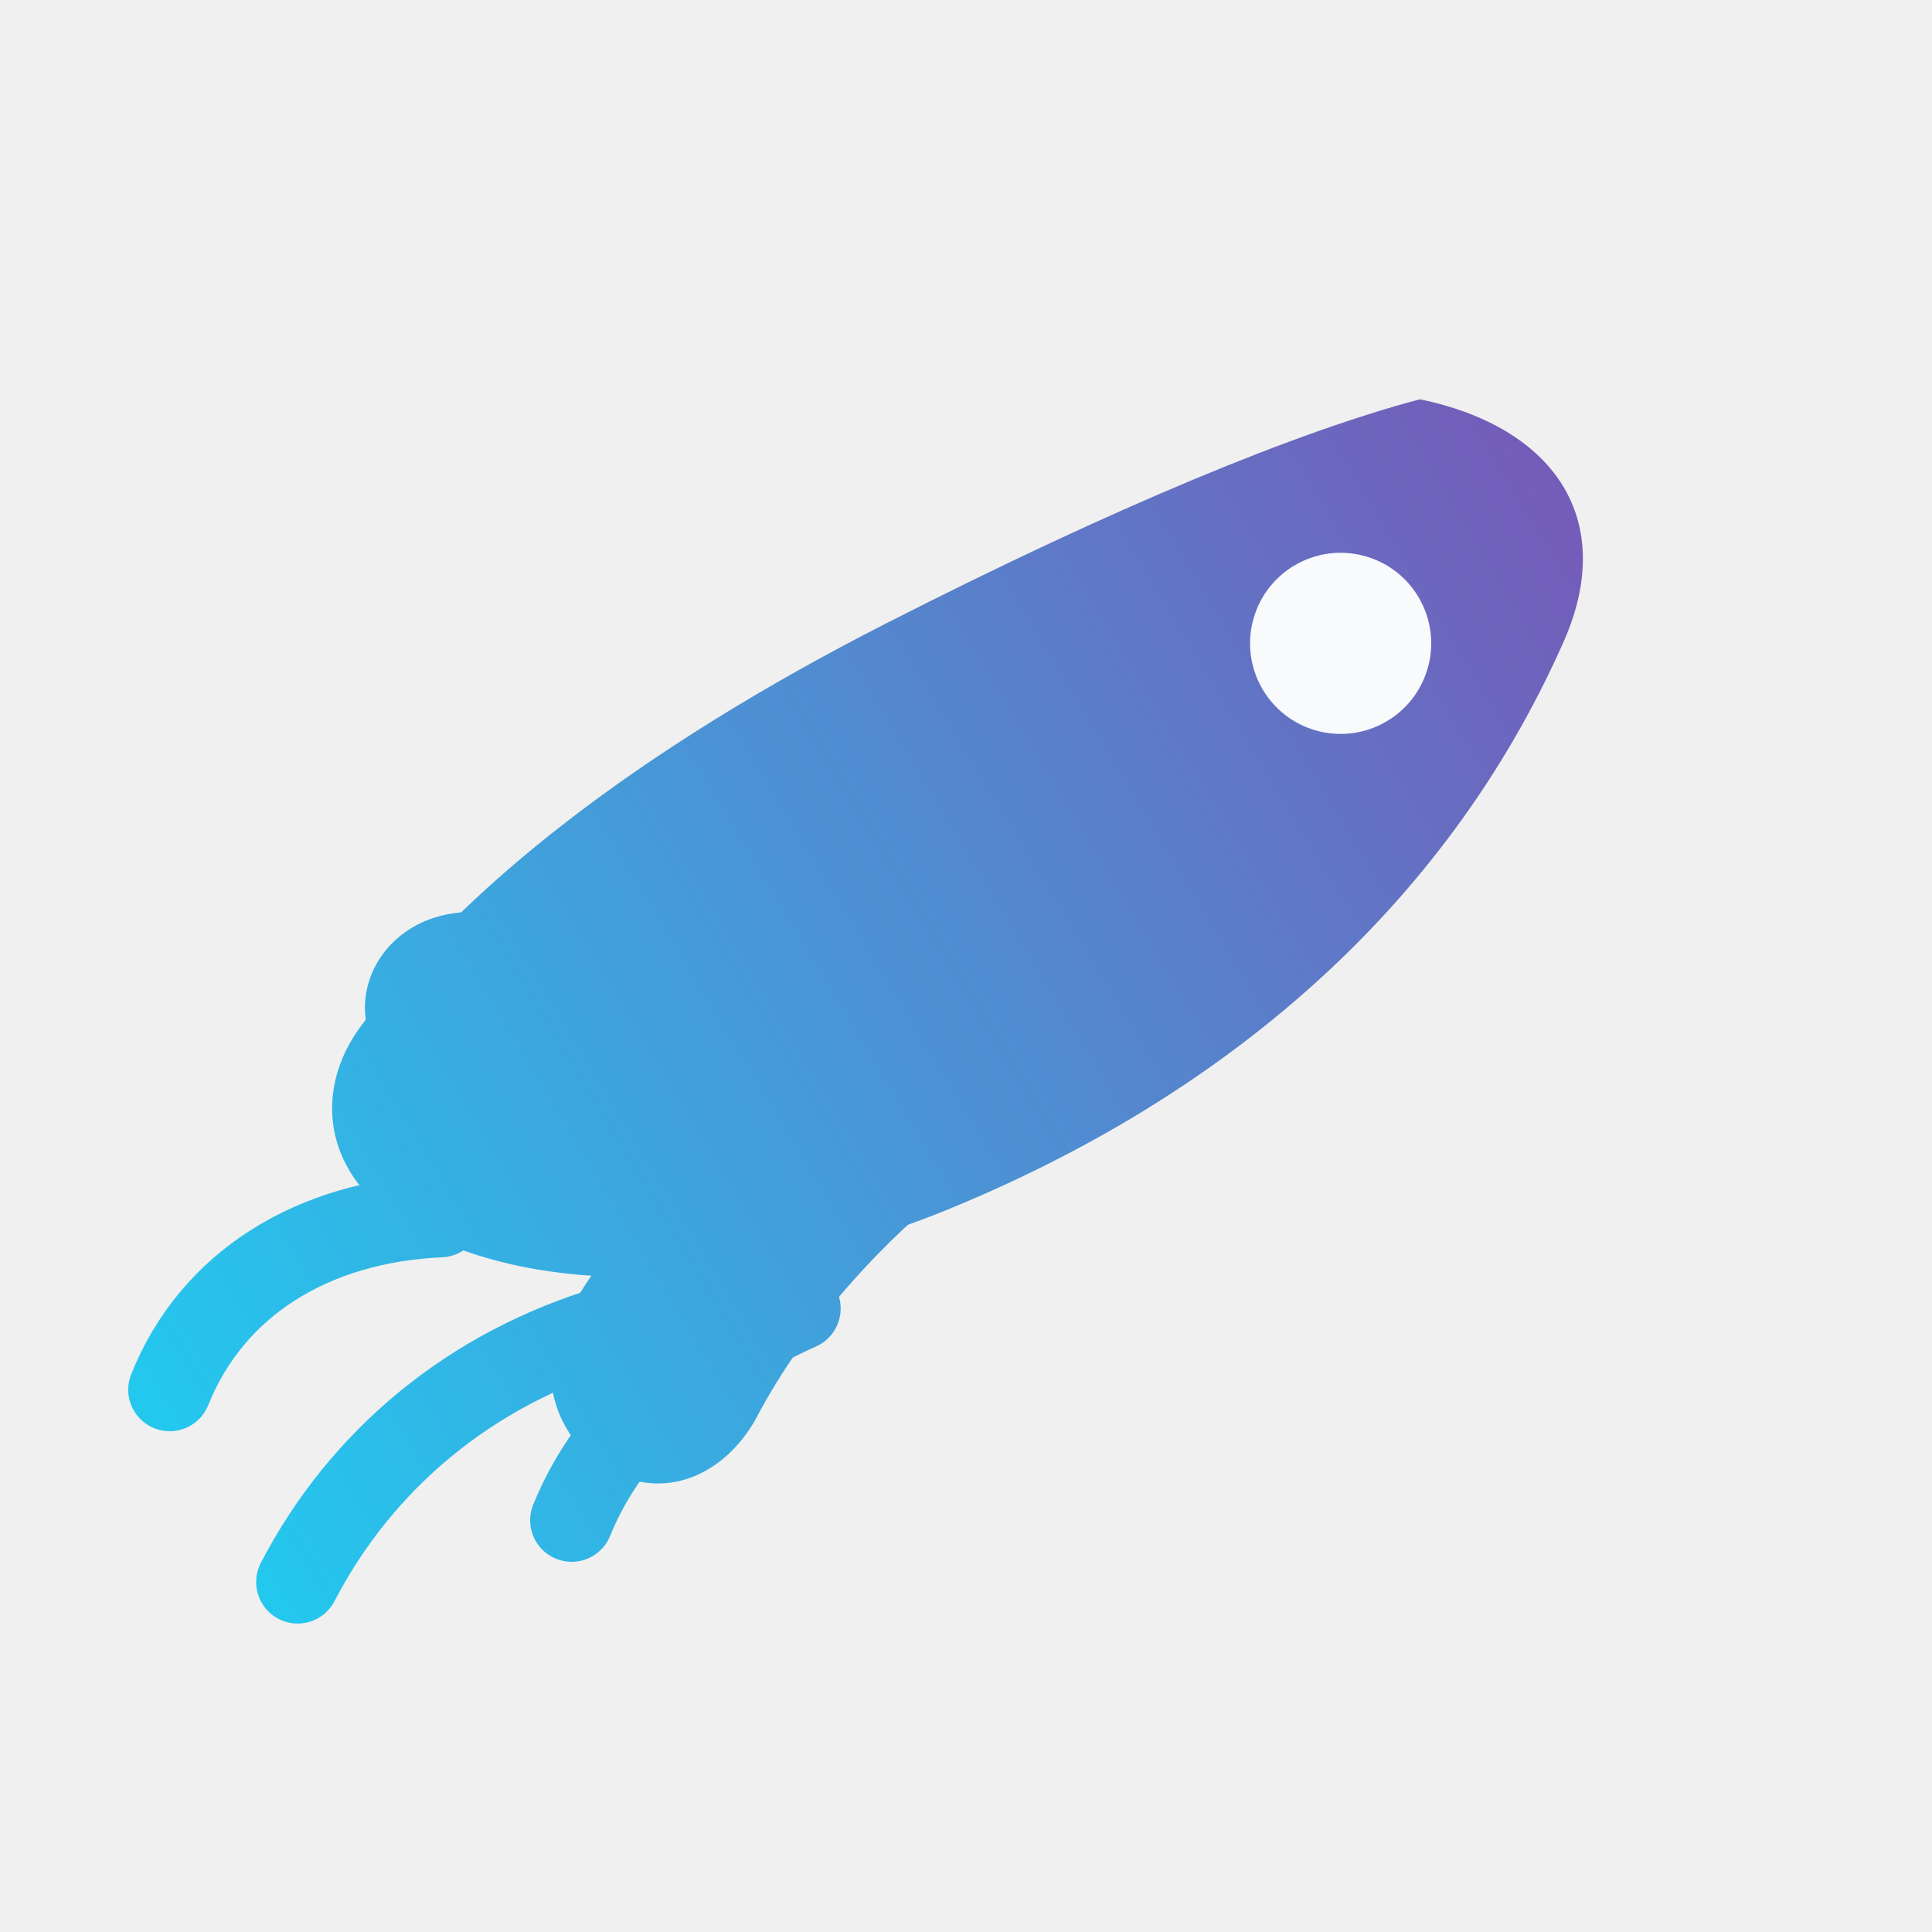
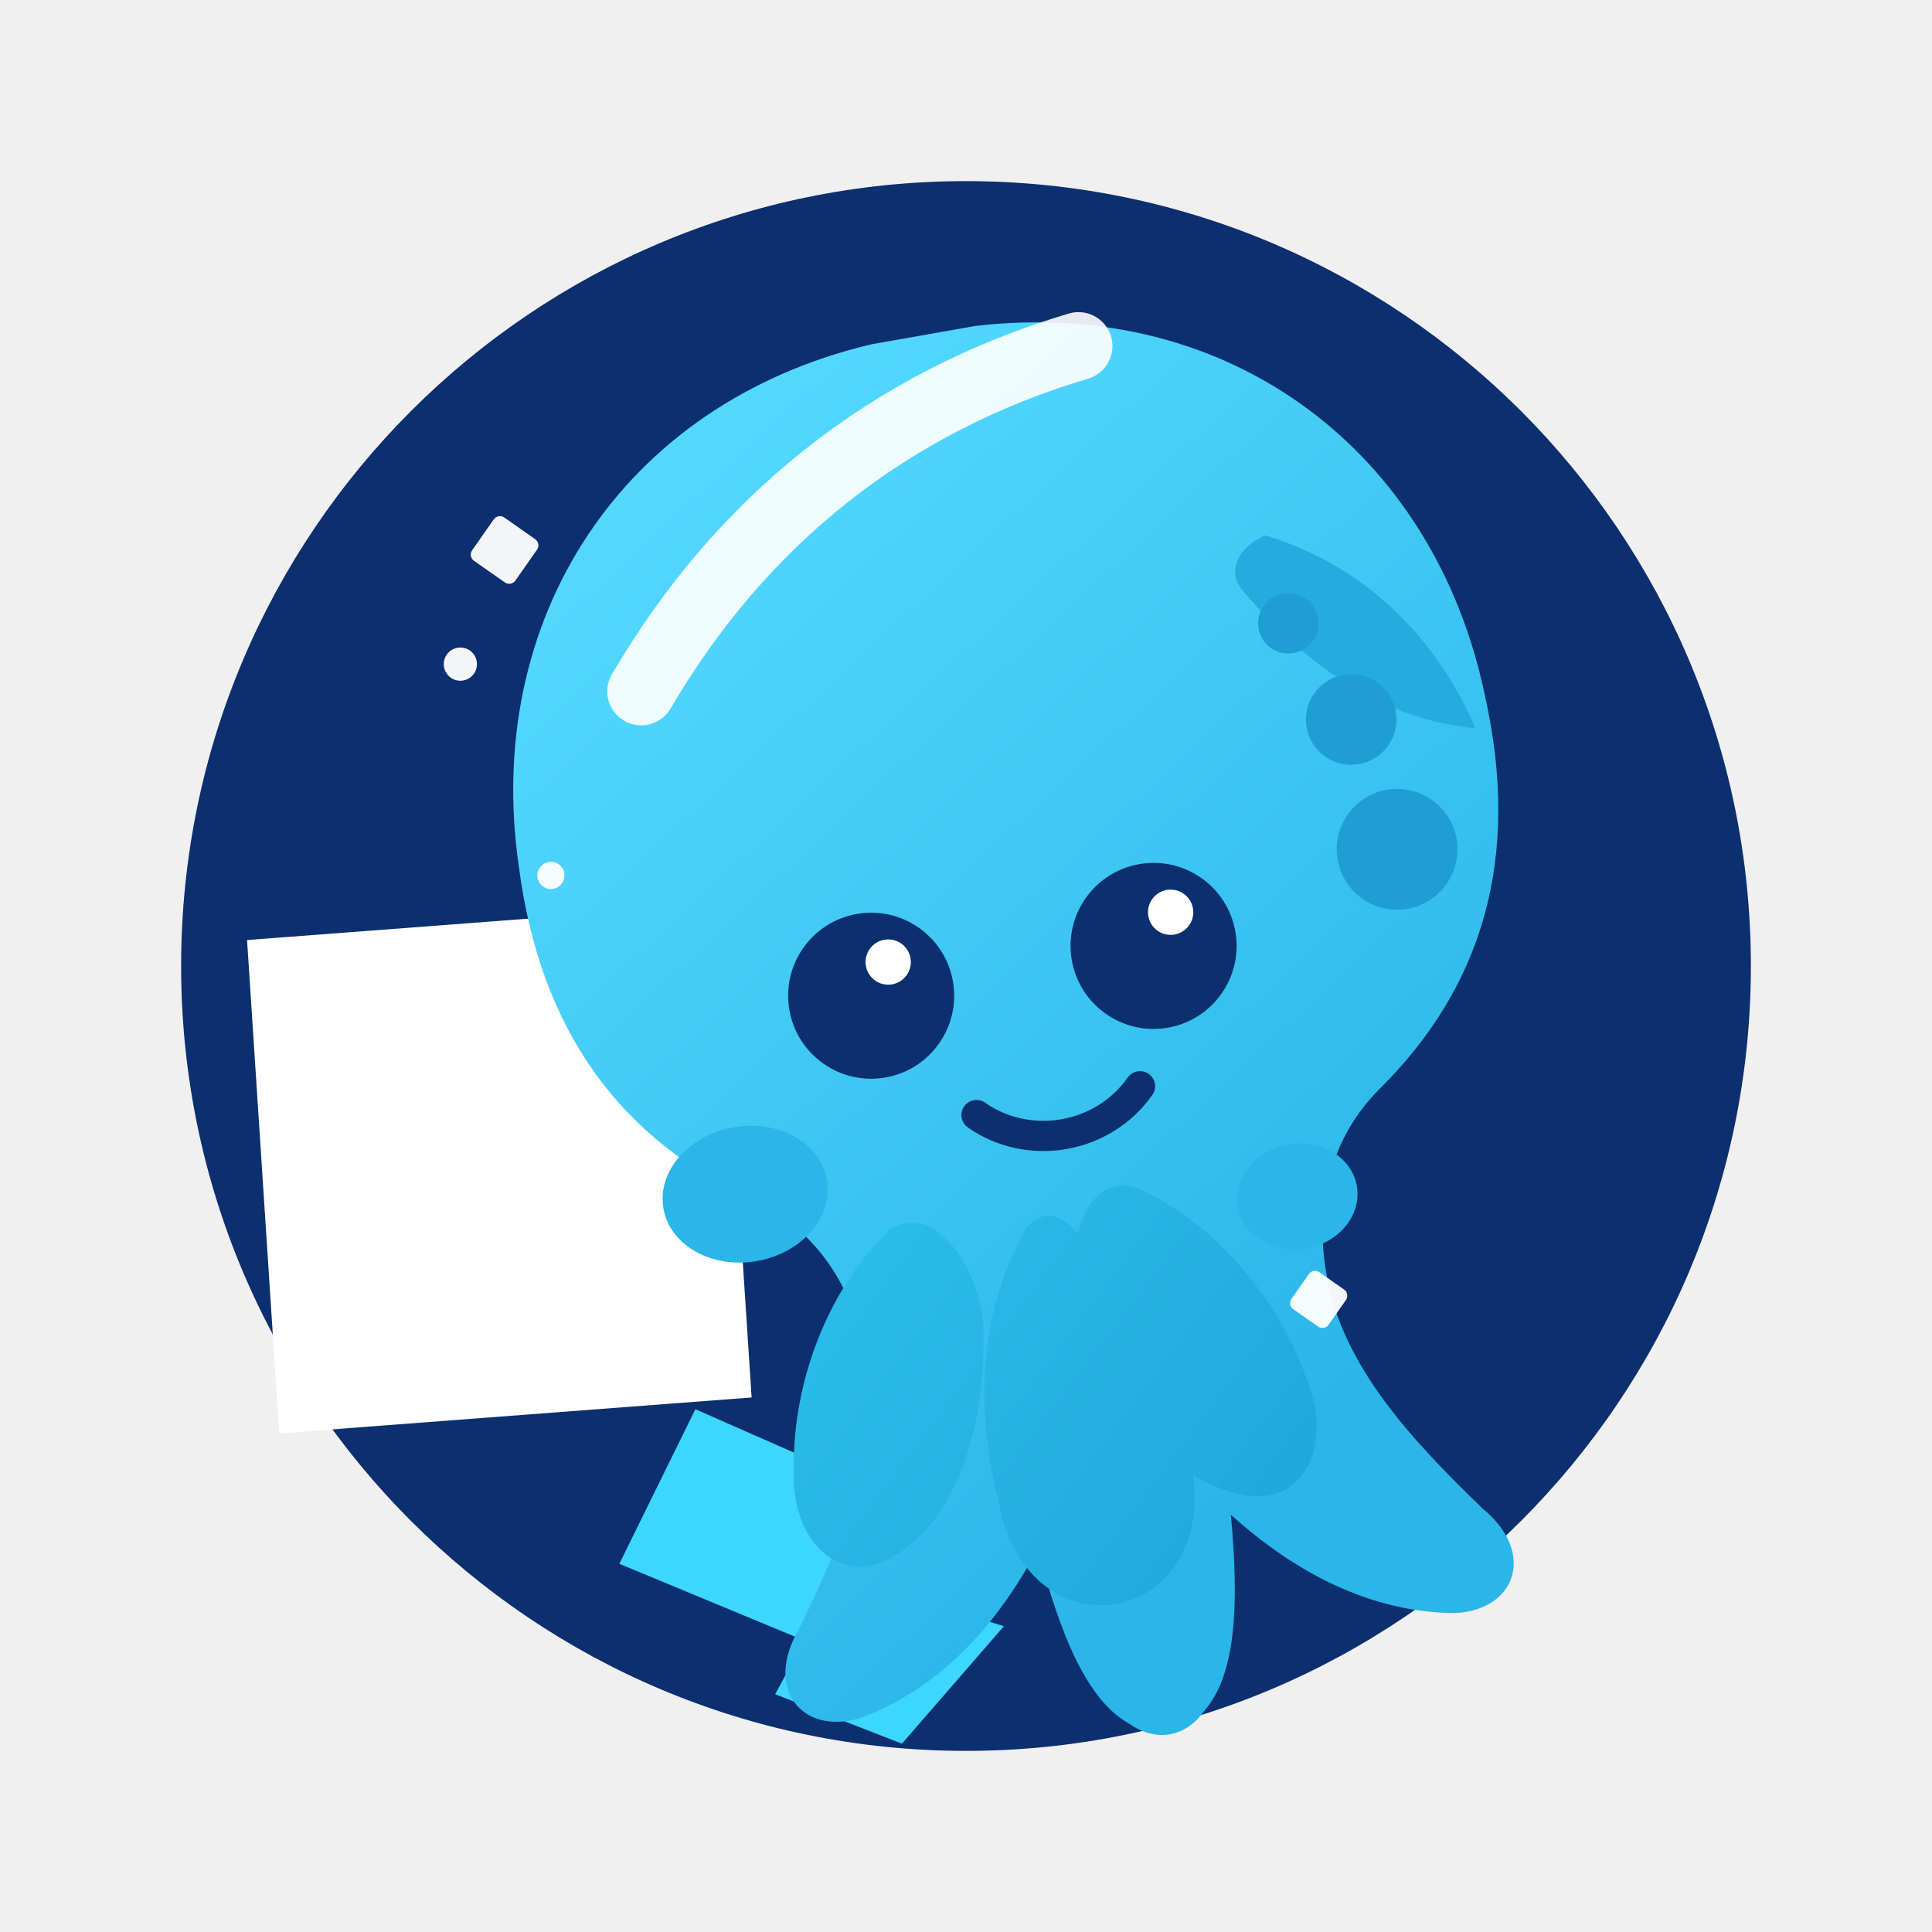
<svg xmlns="http://www.w3.org/2000/svg" width="256" height="256" viewBox="0 0 256 256" fill="none">
  <defs>
-     <linearGradient id="squidRocket" x1="42" y1="214" x2="198" y2="34" gradientUnits="userSpaceOnUse">
-       <stop offset="0" stop-color="#24C7EE" />
-       <stop offset="1" stop-color="#7A54B5" />
+     <linearGradient id="squidBody" x1="90" y1="66" x2="170" y2="190" gradientUnits="userSpaceOnUse">
+       <stop offset="0" stop-color="#52D8FF" />
+       <stop offset="1" stop-color="#2AB6E8" />
+     </linearGradient>
+     <linearGradient id="tentacleShade" x1="108" y1="152" x2="162" y2="210" gradientUnits="userSpaceOnUse">
+       <stop offset="0" stop-color="#2CBEEB" />
+       <stop offset="1" stop-color="#1EA7D9" />
    </linearGradient>
  </defs>
-   <g transform="rotate(18 128 128)">
-     <path d="M162 38C180 36 192 45 190 63C186 101 166 134 135 160C111 180 85 188 66 183C56 180 51 171 54 161C61 139 78 114 104 88C128 64 148 47 162 38Z" fill="url(#squidRocket)" />
-     <path d="M106 146C94 156 83 163 72 167C64 170 57 166 54 158C52 152 55 145 62 142C74 137 85 130 95 121L106 146Z" fill="url(#squidRocket)" />
-     <path d="M133 160C127 170 122 182 120 194C118 203 111 208 103 206C95 204 90 196 92 188C95 175 101 161 109 148L133 160Z" fill="url(#squidRocket)" />
-     <circle cx="162" cy="72" r="12" fill="#F8FAFC" />
-     <path d="M72 181C56 187 46 199 45 214" stroke="url(#squidRocket)" stroke-width="11" stroke-linecap="round" />
-     <path d="M98 188C82 199 72 215 69 233" stroke="url(#squidRocket)" stroke-width="11" stroke-linecap="round" />
-     <path d="M121 178C110 188 102 200 101 214" stroke="url(#squidRocket)" stroke-width="11" stroke-linecap="round" />
+   <circle cx="128" cy="128" r="104" fill="#0B2F6F" />
+   <g transform="rotate(-35 95 142)">
+     <path d="M54 92L108 124L74 180L20 148Z" fill="#FFFFFF" />
+     <path d="M67 177L84 205L61 210L47 188Z" fill="#3CD6FF" />
+     <path d="M70 206L84 224L64 229L54 214Z" fill="#3CD6FF" />
+     <path d="M35 128L55 112L58 140Z" fill="#FFFFFF" />
+   </g>
+   <g transform="rotate(-10 132 128)">
+     <path d="M130 44C96 46 73 71 72 104C71 126 79 142 95 153C102 158 106 166 106 176C106 188 99 199 91 210C85 217 89 224 97 223C108 221 117 214 124 205C125 217 127 226 132 230C135 233 139 233 142 230C147 226 149 217 150 205C157 214 166 221 177 223C185 224 189 217 183 210C175 199 168 188 168 176C168 166 172 158 179 153C195 142 203 126 202 104C201 71 178 46 144 44H130Z" fill="url(#squidBody)" />
+     <path d="M177 78C189 84 197 95 200 108C189 105 180 97 173 85C171 82 173 79 177 78Z" fill="#25ACDE" />
+     <path d="M92 84C109 64 131 52 157 49" stroke="#FFFFFF" stroke-width="9" stroke-linecap="round" opacity="0.9" />
+     <circle cx="115" cy="129" r="11" fill="#0B2F6F" />
+     <circle cx="153" cy="129" r="11" fill="#0B2F6F" />
+     <circle cx="118" cy="125" r="3" fill="#FFFFFF" />
+     <circle cx="156" cy="125" r="3" fill="#FFFFFF" />
+     <path d="M126 147C129 150 133 151.5 137 151.5C141 151.5 145 150 148 147" stroke="#0B2F6F" stroke-width="4" stroke-linecap="round" />
+     <g fill="url(#tentacleShade)">
+       <path d="M112 160C103 166 96 177 94 189C92 198 97 205 104 203C114 200 120 188 122 175C123 168 119 157 112 160Z" />
+       <path d="M129 164C122 173 119 185 120 198C120 208 126 214 133 214C140 214 146 208 146 198C147 185 143 173 136 164C134 161 131 161 129 164Z" />
+       <path d="M145 160C154 166 161 177 163 189C165 198 160 205 153 203C143 200 137 188 135 175C134 168 138 157 145 160Z" />
+     </g>
+     <circle cx="178" cy="90" r="4" fill="#1E9ED2" />
+     <circle cx="184" cy="104" r="6" fill="#1E9ED2" />
+     <circle cx="187" cy="122" r="8" fill="#1E9ED2" />
+     <ellipse cx="94" cy="152" rx="11" ry="9" fill="#2AB6E8" />
+     <ellipse cx="166" cy="165" rx="8" ry="7" fill="#2AB6E8" />
+   </g>
+   <g fill="#FFFFFF" opacity="0.95">
+     <circle cx="61" cy="88" r="2.2" />
+     <circle cx="73" cy="116" r="1.8" />
+     <circle cx="52" cy="143" r="1.8" />
+     <rect x="174" y="168" width="6" height="6" rx="1" transform="rotate(35 174 168)" />
+     <rect x="66" y="68" width="7" height="7" rx="1" transform="rotate(35 66 68)" />
  </g>
</svg>
